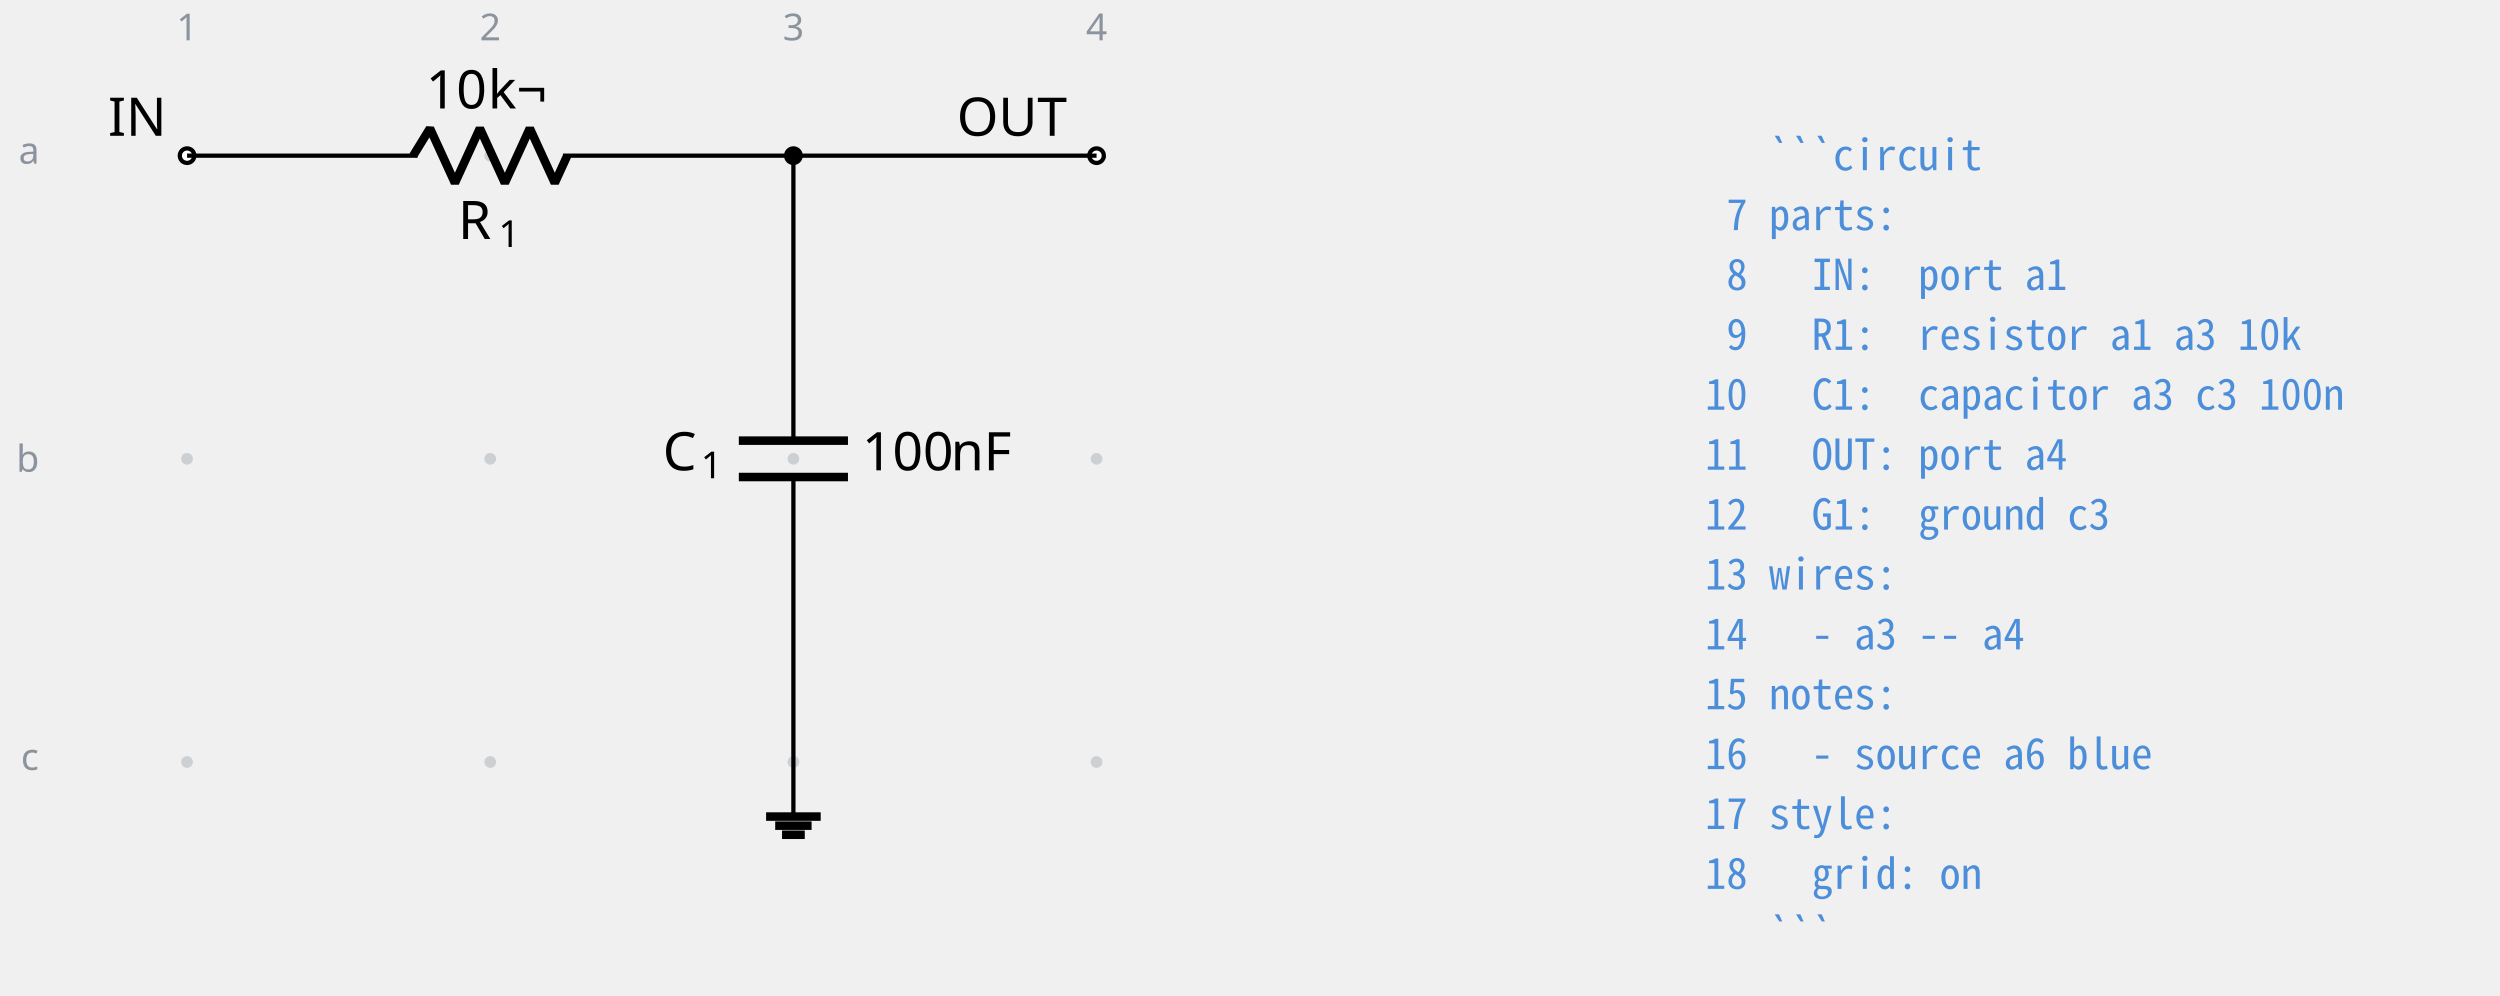
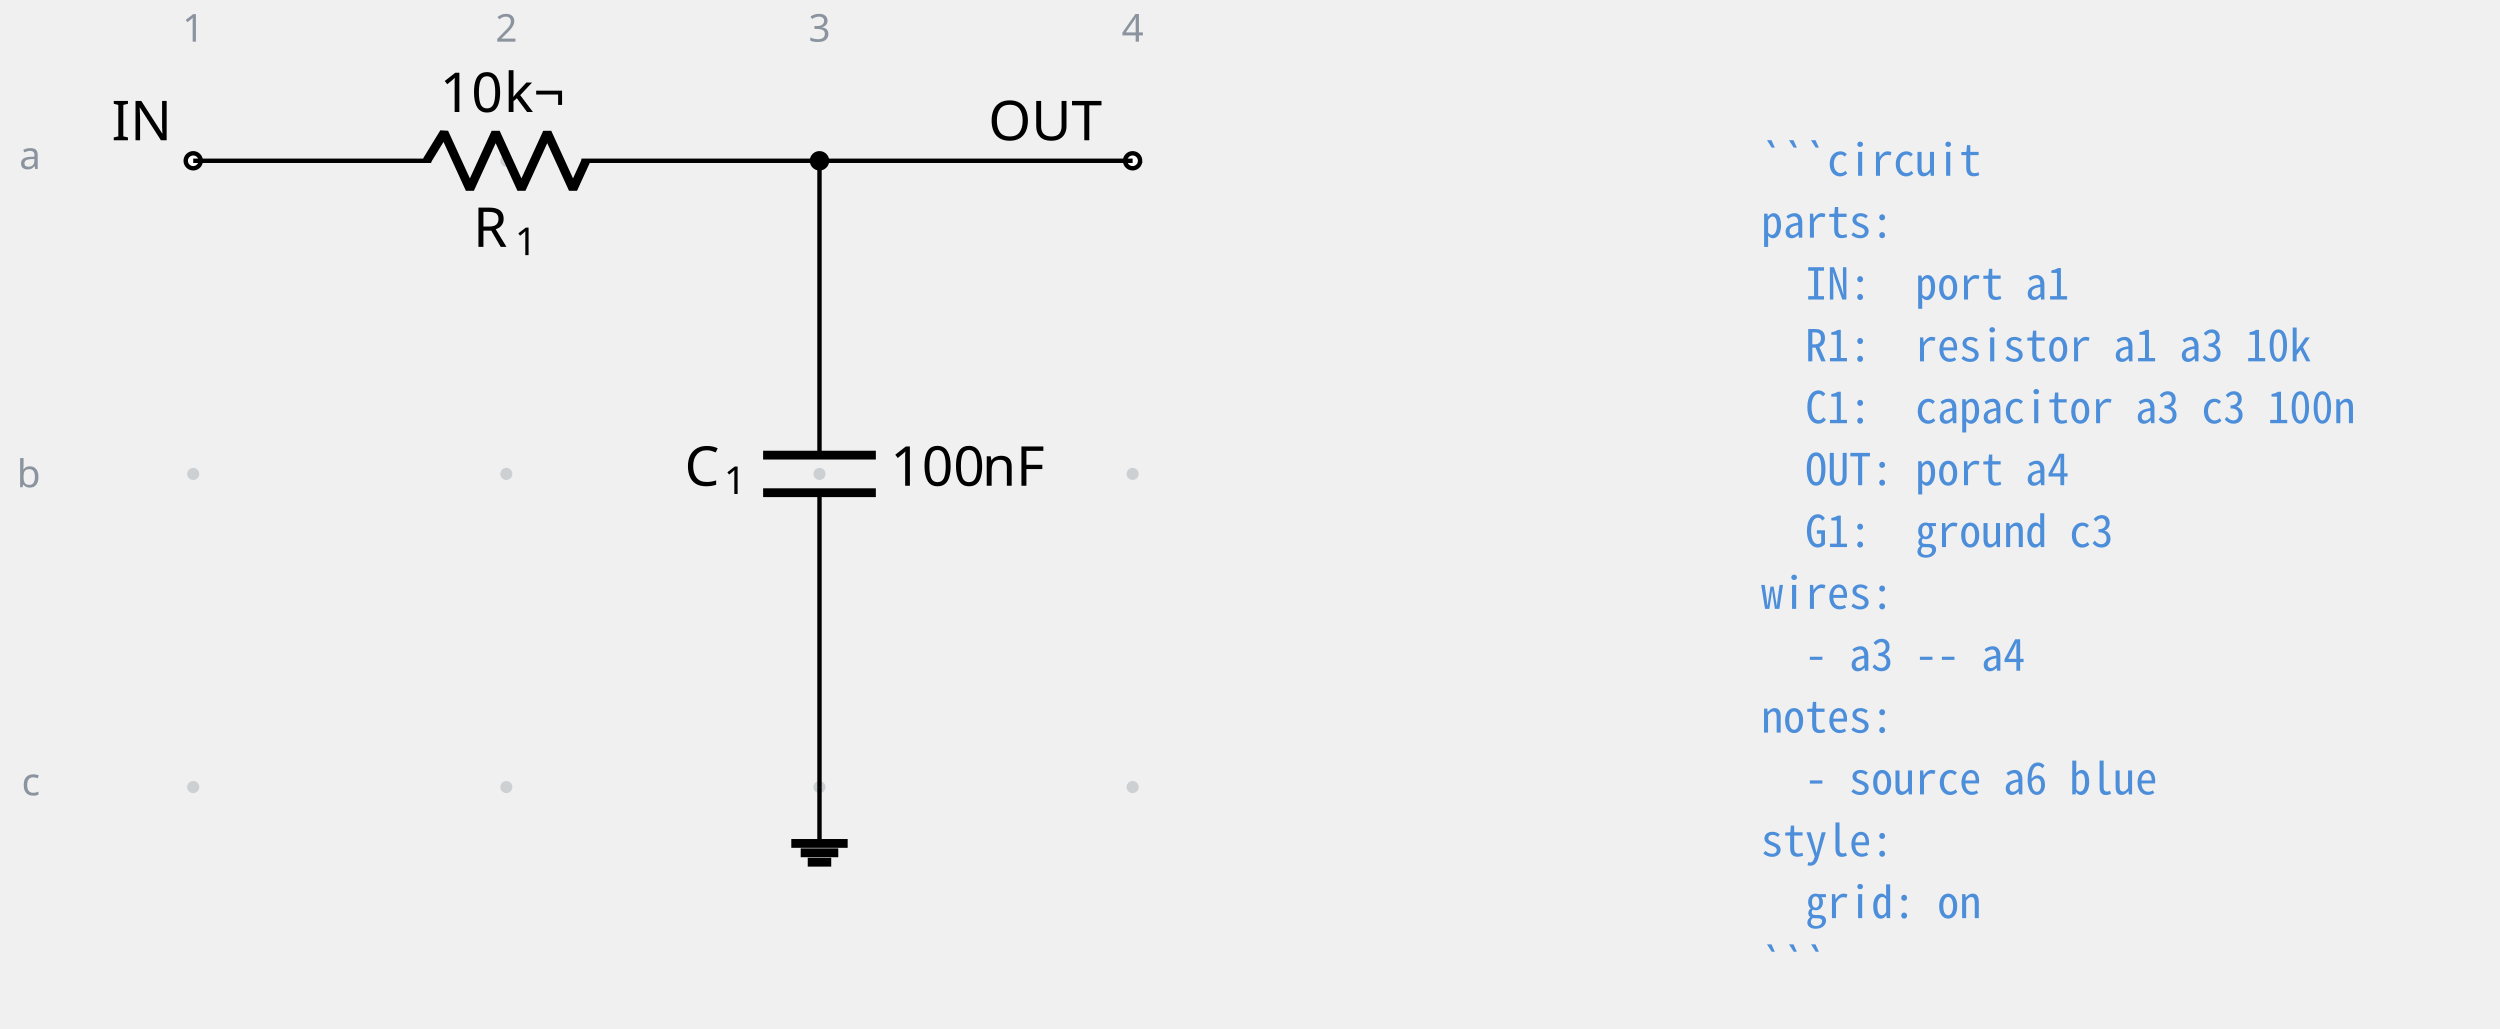
- <svg xmlns="http://www.w3.org/2000/svg" fill="currentColor" width="625.678" height="249.186" viewBox="-72 -72 469.259 186.889">
+ <svg xmlns="http://www.w3.org/2000/svg" fill="currentColor" width="605.761" height="249.186" viewBox="-72 -72 454.321 186.889">
  <g stroke="currentColor" stroke-miterlimit="10" stroke-width=".8">
    <path fill="#8b949e" fill-opacity=".35" stroke="none" stroke-opacity=".35" d="M-35.787-42.781a1.1 1.1 0 1 0-2.2 0 1.1 1.1 0 0 0 2.2 0M-35.787 14.124a1.1 1.1 0 1 0-2.2 0 1.1 1.1 0 0 0 2.2 0M-35.787 71.03a1.1 1.1 0 1 0-2.2 0 1.1 1.1 0 0 0 2.2 0M21.118-42.781a1.1 1.1 0 1 0-2.2 0 1.1 1.1 0 0 0 2.2 0M21.118 14.124a1.1 1.1 0 1 0-2.2 0 1.1 1.1 0 0 0 2.2 0M21.118 71.03a1.1 1.1 0 1 0-2.2 0 1.1 1.1 0 0 0 2.2 0M78.024-42.781a1.1 1.1 0 1 0-2.2 0 1.1 1.1 0 0 0 2.2 0M78.024 14.124a1.1 1.1 0 1 0-2.2 0 1.1 1.1 0 0 0 2.2 0M78.024 71.03a1.1 1.1 0 1 0-2.2 0 1.1 1.1 0 0 0 2.2 0M134.93-42.781a1.1 1.1 0 1 0-2.2 0 1.1 1.1 0 0 0 2.2 0M134.93 14.124a1.1 1.1 0 1 0-2.2 0 1.1 1.1 0 0 0 2.2 0M134.93 71.03a1.1 1.1 0 1 0-2.2 0 1.1 1.1 0 0 0 2.2 0m-1.1 0" />
    <g fill="#8b949e" stroke="#8b949e">
      <text x="-36.887" y="-42.781" fill="#8b949e" stroke="none" font-family="cmr7" font-size="7" transform="translate(-1.993 -21.645)">1</text>
    </g>
    <g fill="#8b949e" stroke="#8b949e">
      <text x="-36.887" y="-42.781" fill="#8b949e" stroke="none" font-family="cmr7" font-size="7" transform="translate(54.912 -21.645)">2</text>
    </g>
    <g fill="#8b949e" stroke="#8b949e">
      <text x="-36.887" y="-42.781" fill="#8b949e" stroke="none" font-family="cmr7" font-size="7" transform="translate(111.818 -21.645)">3</text>
    </g>
    <g fill="#8b949e" stroke="#8b949e">
      <text x="-36.887" y="-42.781" fill="#8b949e" stroke="none" font-family="cmr7" font-size="7" transform="translate(168.723 -21.645)">4</text>
    </g>
    <g fill="#8b949e" stroke="#8b949e">
      <text x="-36.887" y="-42.781" fill="#8b949e" stroke="none" font-family="cmr7" font-size="7" transform="translate(-31.62 1.507)">a</text>
    </g>
    <g fill="#8b949e" stroke="#8b949e">
      <text x="-36.887" y="-42.781" fill="#8b949e" stroke="none" font-family="cmr7" font-size="7" transform="translate(-32.05 59.336)">b</text>
    </g>
    <g fill="#8b949e" stroke="#8b949e">
      <text x="-36.887" y="-42.781" fill="#8b949e" stroke="none" font-family="cmr7" font-size="7" transform="translate(-31.189 115.318)">c</text>
    </g>
    <g fill="#ffffff">
      <path d="M-35.522-42.781a1.365 1.365 0 1 0-2.73 0 1.365 1.365 0 0 0 2.73 0Zm-1.365 0" />
    </g>
    <text x="-36.887" y="-42.781" stroke="none" font-family="cmr10" font-size="10" transform="translate(-14.844 -3.733)">IN</text>
    <path fill="none" d="M-36.887-42.781h.4m-.4 0H6.36m27.315 0h43.248m-.4 0h.4" />
    <g stroke-linejoin="bevel" stroke-width="1.6">
      <path fill="none" d="m5.561-42.781 3.143-5.122L13.39-37.66l4.685-10.243 4.686 10.243 4.686-10.243 4.686 10.243 2.343-5.121" />
    </g>
    <g stroke="none">
      <text x="-36.887" y="-42.781" font-family="cmmi10" font-size="10" transform="translate(50.866 15.648)">R</text>
      <text x="-29.294" y="-41.281" font-family="cmr7" font-size="7" transform="translate(50.866 15.648)">1</text>
    </g>
    <g stroke="none" font-family="cmr10" font-size="10">
      <text x="-36.887" y="-42.781" transform="translate(44.822 -8.863)">10</text>
      <text x="-25.221" y="-42.781" transform="translate(44.822 -8.863)">k¬</text>
    </g>
    <path fill="none" d="M76.924-42.781v.4m0-.4v53.49m0 6.83v53.49m0-.399v.4" />
    <g stroke-width="1.6">
      <path fill="none" d="M87.167 10.71H66.68m20.486 6.828H66.68" />
    </g>
    <g stroke="none">
      <text x="-36.887" y="-42.781" font-family="cmmi10" font-size="10" transform="translate(89.296 59.058)">C</text>
      <text x="-29.74" y="-41.281" font-family="cmr7" font-size="7" transform="translate(89.296 59.058)">1</text>
    </g>
    <g stroke="none" font-family="cmr10" font-size="10">
      <text x="-36.887" y="-42.781" transform="translate(126.693 59.058)">100</text>
      <text x="-20.22" y="-42.781" transform="translate(126.693 59.058)">nF</text>
    </g>
    <g fill="#ffffff">
      <path d="M135.195-42.781a1.365 1.365 0 1 0-2.731 0 1.365 1.365 0 0 0 2.73 0Zm-1.366 0" />
    </g>
    <text x="-36.887" y="-42.781" stroke="none" font-family="cmr10" font-size="10" transform="translate(144.483 -3.733)">OUT</text>
    <path fill="none" d="M76.924 71.03v10.243" />
    <path fill="none" stroke-width="1.6" d="M71.802 81.273h10.243M73.51 82.98h6.828m-5.548 1.707h4.268" />
    <path fill="none" d="M76.924-42.781h56.905" />
    <path d="M78.29-42.781a1.365 1.365 0 1 0-2.732 0 1.365 1.365 0 0 0 2.731 0Zm-1.366 0" />
    <g>
-       <text x="-36.887" y="-42.781" fill="#4c8eda" stroke="none" font-family="'Noto Sans Mono CJK JP',ui-monospace,'SFMono-Regular',Consolas,'Liberation Mono',monospace" font-size="8" transform="translate(284.927 2.733)" xml:space="preserve">   ```circuit</text>
+       <text x="-36.887" y="-42.781" fill="#4c8eda" stroke="none" font-family="'Noto Sans Mono CJK JP',ui-monospace,'SFMono-Regular',Consolas,'Liberation Mono',monospace" font-size="8" transform="translate(284.927 2.733)" xml:space="preserve">```circuit</text>
    </g>
    <g>
-       <text x="-36.887" y="-42.781" fill="#4c8eda" stroke="none" font-family="'Noto Sans Mono CJK JP',ui-monospace,'SFMono-Regular',Consolas,'Liberation Mono',monospace" font-size="8" transform="translate(284.927 13.972)" xml:space="preserve"> 7 parts:</text>
+       <text x="-36.887" y="-42.781" fill="#4c8eda" stroke="none" font-family="'Noto Sans Mono CJK JP',ui-monospace,'SFMono-Regular',Consolas,'Liberation Mono',monospace" font-size="8" transform="translate(284.927 13.972)" xml:space="preserve">parts:</text>
    </g>
    <g>
-       <text x="-36.887" y="-42.781" fill="#4c8eda" stroke="none" font-family="'Noto Sans Mono CJK JP',ui-monospace,'SFMono-Regular',Consolas,'Liberation Mono',monospace" font-size="8" transform="translate(284.927 25.21)" xml:space="preserve"> 8   IN:  port a1</text>
+       <text x="-36.887" y="-42.781" fill="#4c8eda" stroke="none" font-family="'Noto Sans Mono CJK JP',ui-monospace,'SFMono-Regular',Consolas,'Liberation Mono',monospace" font-size="8" transform="translate(284.927 25.21)" xml:space="preserve">  IN:  port a1</text>
    </g>
    <g>
-       <text x="-36.887" y="-42.781" fill="#4c8eda" stroke="none" font-family="'Noto Sans Mono CJK JP',ui-monospace,'SFMono-Regular',Consolas,'Liberation Mono',monospace" font-size="8" transform="translate(284.927 36.45)" xml:space="preserve"> 9   R1:  resistor a1 a3 10k</text>
+       <text x="-36.887" y="-42.781" fill="#4c8eda" stroke="none" font-family="'Noto Sans Mono CJK JP',ui-monospace,'SFMono-Regular',Consolas,'Liberation Mono',monospace" font-size="8" transform="translate(284.927 36.45)" xml:space="preserve">  R1:  resistor a1 a3 10k</text>
    </g>
    <g>
-       <text x="-36.887" y="-42.781" fill="#4c8eda" stroke="none" font-family="'Noto Sans Mono CJK JP',ui-monospace,'SFMono-Regular',Consolas,'Liberation Mono',monospace" font-size="8" transform="translate(284.927 47.689)" xml:space="preserve">10   C1:  capacitor a3 c3 100n</text>
+       <text x="-36.887" y="-42.781" fill="#4c8eda" stroke="none" font-family="'Noto Sans Mono CJK JP',ui-monospace,'SFMono-Regular',Consolas,'Liberation Mono',monospace" font-size="8" transform="translate(284.927 47.689)" xml:space="preserve">  C1:  capacitor a3 c3 100n</text>
    </g>
    <g>
-       <text x="-36.887" y="-42.781" fill="#4c8eda" stroke="none" font-family="'Noto Sans Mono CJK JP',ui-monospace,'SFMono-Regular',Consolas,'Liberation Mono',monospace" font-size="8" transform="translate(284.927 58.956)" xml:space="preserve">11   OUT: port a4</text>
+       <text x="-36.887" y="-42.781" fill="#4c8eda" stroke="none" font-family="'Noto Sans Mono CJK JP',ui-monospace,'SFMono-Regular',Consolas,'Liberation Mono',monospace" font-size="8" transform="translate(284.927 58.956)" xml:space="preserve">  OUT: port a4</text>
    </g>
    <g>
-       <text x="-36.887" y="-42.781" fill="#4c8eda" stroke="none" font-family="'Noto Sans Mono CJK JP',ui-monospace,'SFMono-Regular',Consolas,'Liberation Mono',monospace" font-size="8" transform="translate(284.927 70.195)" xml:space="preserve">12   G1:  ground c3</text>
+       <text x="-36.887" y="-42.781" fill="#4c8eda" stroke="none" font-family="'Noto Sans Mono CJK JP',ui-monospace,'SFMono-Regular',Consolas,'Liberation Mono',monospace" font-size="8" transform="translate(284.927 70.195)" xml:space="preserve">  G1:  ground c3</text>
    </g>
    <g>
-       <text x="-36.887" y="-42.781" fill="#4c8eda" stroke="none" font-family="'Noto Sans Mono CJK JP',ui-monospace,'SFMono-Regular',Consolas,'Liberation Mono',monospace" font-size="8" transform="translate(284.927 81.434)" xml:space="preserve">13 wires:</text>
+       <text x="-36.887" y="-42.781" fill="#4c8eda" stroke="none" font-family="'Noto Sans Mono CJK JP',ui-monospace,'SFMono-Regular',Consolas,'Liberation Mono',monospace" font-size="8" transform="translate(284.927 81.434)" xml:space="preserve">wires:</text>
    </g>
    <g>
-       <text x="-36.887" y="-42.781" fill="#4c8eda" stroke="none" font-family="'Noto Sans Mono CJK JP',ui-monospace,'SFMono-Regular',Consolas,'Liberation Mono',monospace" font-size="8" transform="translate(284.927 92.672)" xml:space="preserve">14   - a3 -- a4</text>
+       <text x="-36.887" y="-42.781" fill="#4c8eda" stroke="none" font-family="'Noto Sans Mono CJK JP',ui-monospace,'SFMono-Regular',Consolas,'Liberation Mono',monospace" font-size="8" transform="translate(284.927 92.672)" xml:space="preserve">  - a3 -- a4</text>
    </g>
    <g>
-       <text x="-36.887" y="-42.781" fill="#4c8eda" stroke="none" font-family="'Noto Sans Mono CJK JP',ui-monospace,'SFMono-Regular',Consolas,'Liberation Mono',monospace" font-size="8" transform="translate(284.927 103.911)" xml:space="preserve">15 notes:</text>
+       <text x="-36.887" y="-42.781" fill="#4c8eda" stroke="none" font-family="'Noto Sans Mono CJK JP',ui-monospace,'SFMono-Regular',Consolas,'Liberation Mono',monospace" font-size="8" transform="translate(284.927 103.911)" xml:space="preserve">notes:</text>
    </g>
    <g>
-       <text x="-36.887" y="-42.781" fill="#4c8eda" stroke="none" font-family="'Noto Sans Mono CJK JP',ui-monospace,'SFMono-Regular',Consolas,'Liberation Mono',monospace" font-size="8" transform="translate(284.927 115.15)" xml:space="preserve">16   - source a6 blue</text>
+       <text x="-36.887" y="-42.781" fill="#4c8eda" stroke="none" font-family="'Noto Sans Mono CJK JP',ui-monospace,'SFMono-Regular',Consolas,'Liberation Mono',monospace" font-size="8" transform="translate(284.927 115.15)" xml:space="preserve">  - source a6 blue</text>
    </g>
    <g>
-       <text x="-36.887" y="-42.781" fill="#4c8eda" stroke="none" font-family="'Noto Sans Mono CJK JP',ui-monospace,'SFMono-Regular',Consolas,'Liberation Mono',monospace" font-size="8" transform="translate(284.927 126.389)" xml:space="preserve">17 style:</text>
+       <text x="-36.887" y="-42.781" fill="#4c8eda" stroke="none" font-family="'Noto Sans Mono CJK JP',ui-monospace,'SFMono-Regular',Consolas,'Liberation Mono',monospace" font-size="8" transform="translate(284.927 126.389)" xml:space="preserve">style:</text>
    </g>
    <g>
-       <text x="-36.887" y="-42.781" fill="#4c8eda" stroke="none" font-family="'Noto Sans Mono CJK JP',ui-monospace,'SFMono-Regular',Consolas,'Liberation Mono',monospace" font-size="8" transform="translate(284.927 137.628)" xml:space="preserve">18   grid: on</text>
+       <text x="-36.887" y="-42.781" fill="#4c8eda" stroke="none" font-family="'Noto Sans Mono CJK JP',ui-monospace,'SFMono-Regular',Consolas,'Liberation Mono',monospace" font-size="8" transform="translate(284.927 137.628)" xml:space="preserve">  grid: on</text>
    </g>
    <g>
-       <text x="-36.887" y="-42.781" fill="#4c8eda" stroke="none" font-family="'Noto Sans Mono CJK JP',ui-monospace,'SFMono-Regular',Consolas,'Liberation Mono',monospace" font-size="8" transform="translate(284.927 148.867)" xml:space="preserve">   ```</text>
+       <text x="-36.887" y="-42.781" fill="#4c8eda" stroke="none" font-family="'Noto Sans Mono CJK JP',ui-monospace,'SFMono-Regular',Consolas,'Liberation Mono',monospace" font-size="8" transform="translate(284.927 148.867)" xml:space="preserve">```</text>
    </g>
  </g>
</svg>
